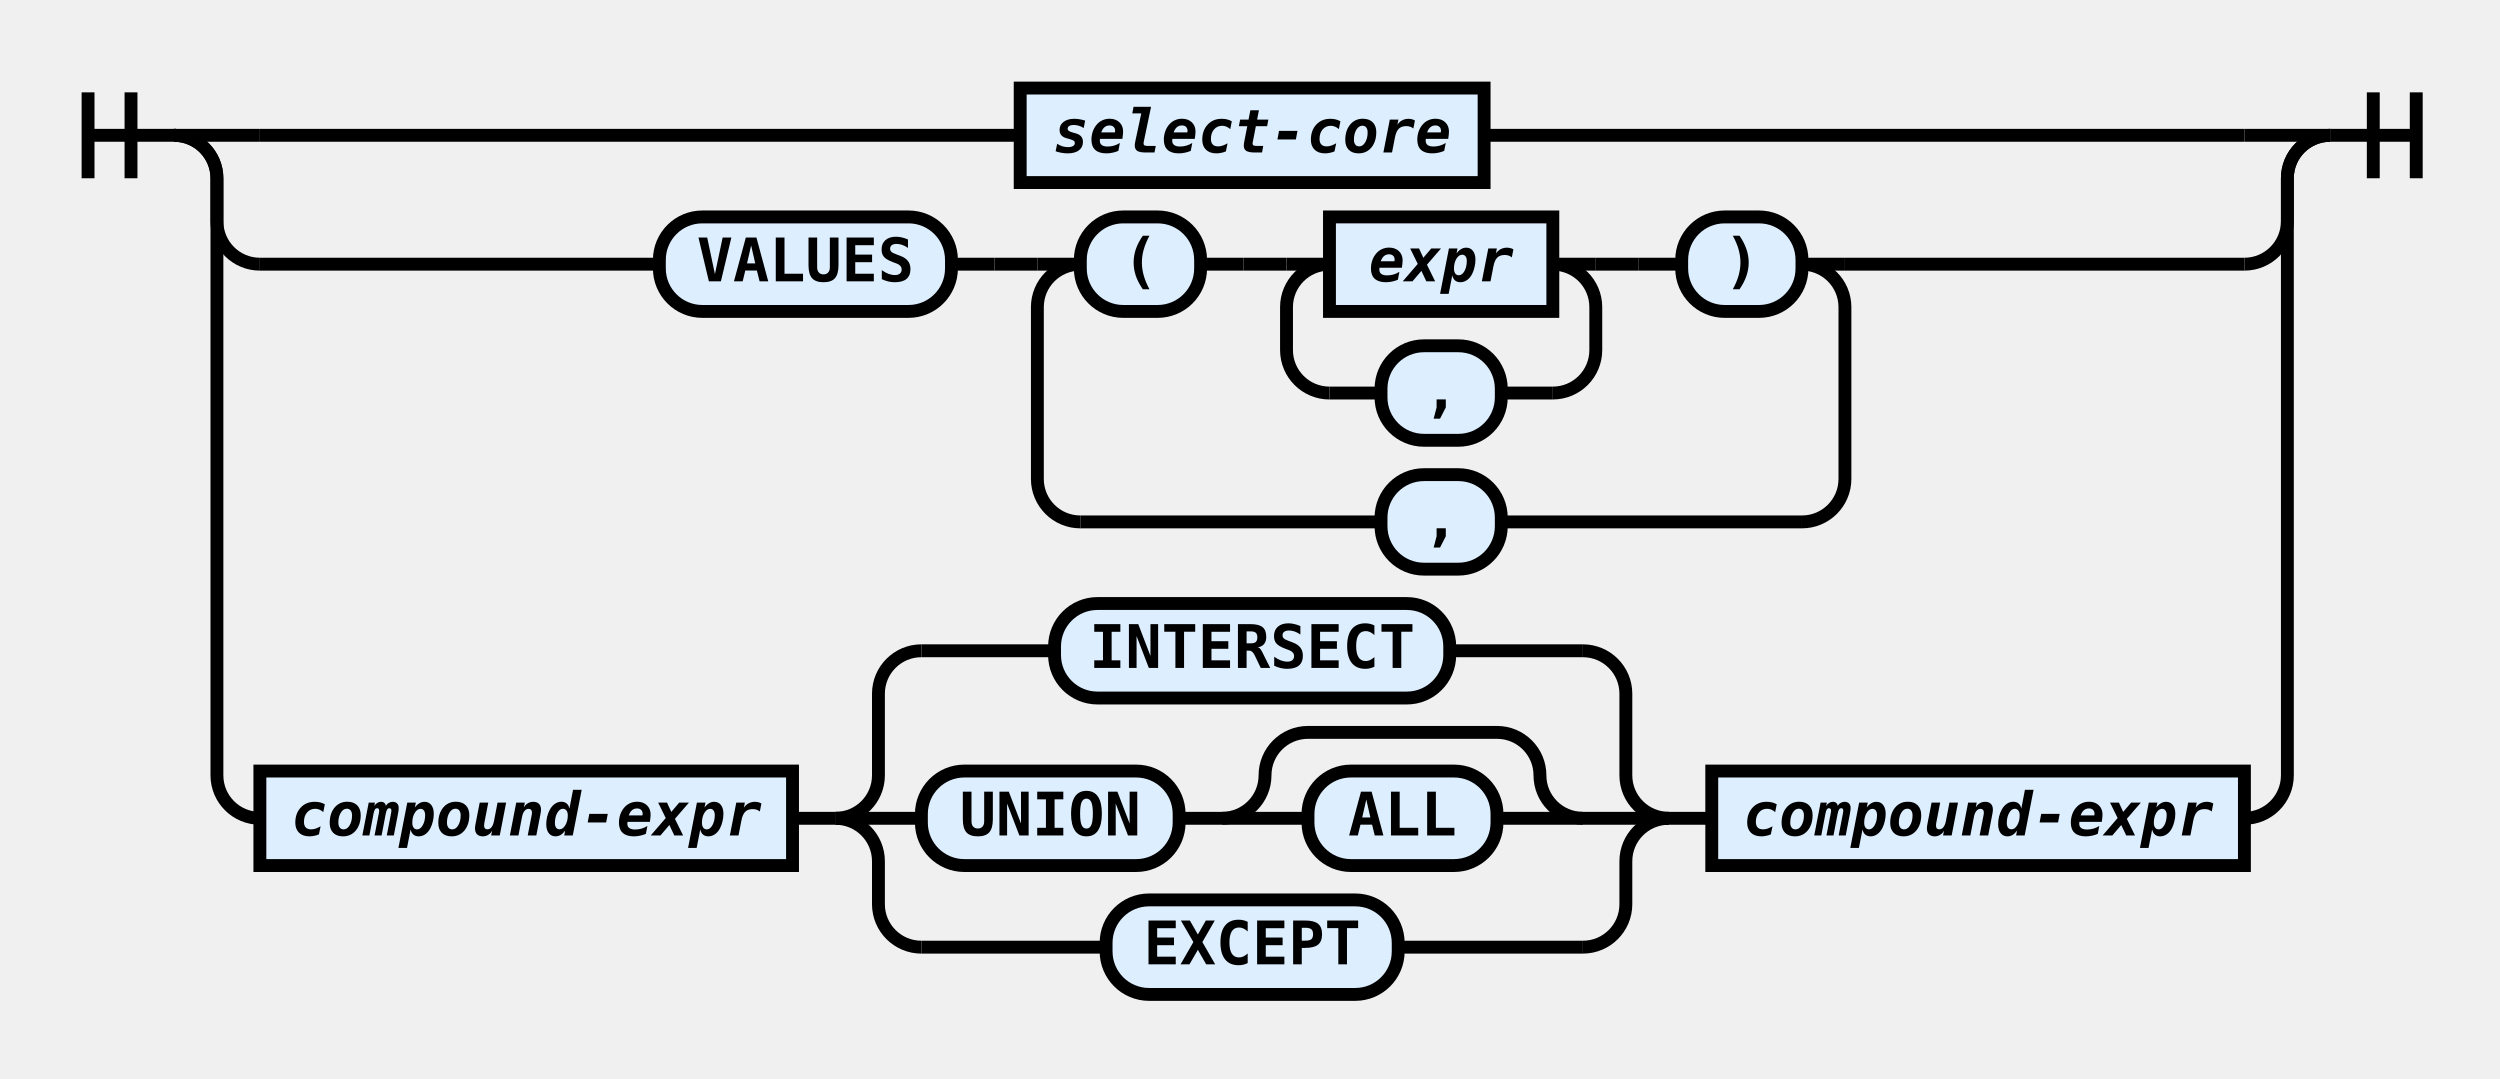
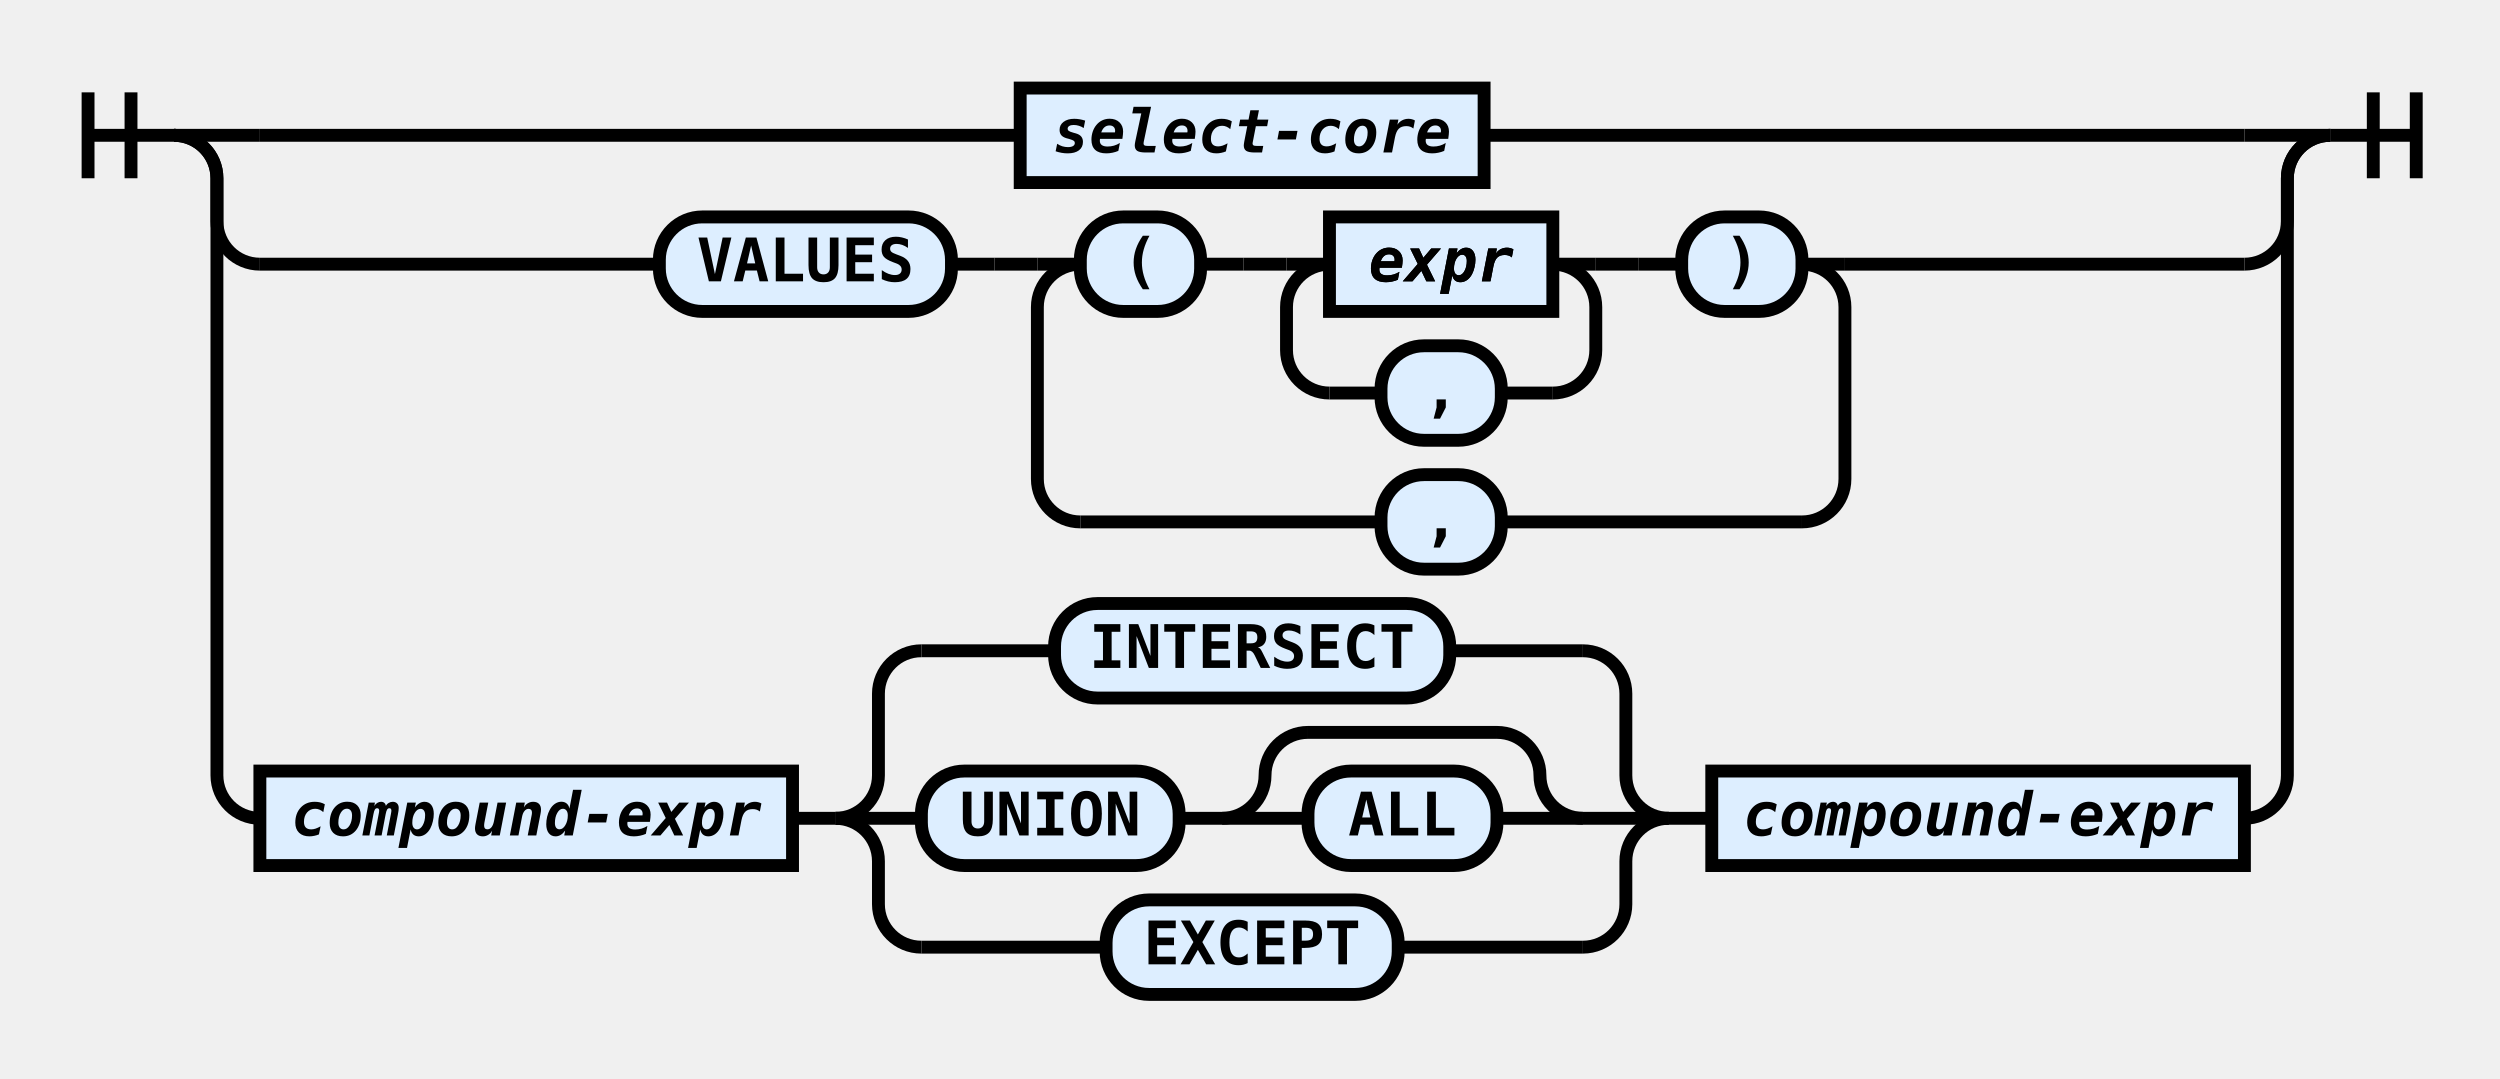
<svg xmlns="http://www.w3.org/2000/svg" class="railroad-diagram" height="251" viewBox="0 0 582 251" width="582">
  <g transform="translate(.5 .5)">
    <style type="text/css">
svg.railroad-diagram path {
    stroke-width: 3;
    stroke: black;
    fill: rgba(0,0,0,0);
}
svg.railroad-diagram text {
    font-family: "Consolas", "Monospace";
    font-size: 14px;
    font-weight: bold;
    text-anchor: middle;
}
svg.railroad-diagram text.diagram-text {
    font-size: 12px;
}
svg.railroad-diagram text.diagram-arrow {
    font-size: 16px;
}
svg.railroad-diagram text.label {
    text-anchor: start;
}
svg.railroad-diagram text.comment {
    font-family: "Consolas", "Monospace";
    font-size: 12px;
    font-style: italic;
}
svg.railroad-diagram g.non-terminal text {
    font-style: italic;
}
svg.railroad-diagram rect {
    stroke-width: 3;
    stroke: black;
    fill: #ddeeff;
}
svg.railroad-diagram path.diagram-text {
    stroke-width: 3;
    stroke: black;
    fill: white;
    cursor: help;
}
svg.railroad-diagram g.diagram-text:hover path.diagram-text {
    fill: #eee;
}
        </style>
    <path d="M 20 21 v 20 m 10 -20 v 20 m -10 -10 h 20.5" />
    <g>
      <path d="M40 31h0" />
      <path d="M542 31h0" />
      <path d="M40 31h20" />
      <g class="non-terminal">
        <path d="M60 31h177" />
        <path d="M345 31h177" />
        <rect height="22" width="108" x="237" y="20" />
        <text x="291" y="35">select-core</text>
      </g>
      <path d="M522 31h20" />
      <path d="M40 31a10 10 0 0 1 10 10v10a10 10 0 0 0 10 10" />
      <g>
        <path d="M60 61h93" />
        <path d="M429 61h93" />
        <g class="terminal">
          <path d="M153 61h0" />
          <path d="M221 61h0" />
          <rect height="22" rx="10" ry="10" width="68" x="153" y="50" />
          <text x="187" y="65">VALUES</text>
        </g>
        <path d="M221 61h10" />
        <path d="M231 61h10" />
        <g>
          <path d="M241 61h0" />
          <path d="M429 61h0" />
          <path d="M241 61h10" />
          <g>
            <path d="M251 61h0" />
            <path d="M419 61h0" />
            <g class="terminal">
              <path d="M251 61h0" />
              <path d="M279 61h0" />
              <rect height="22" rx="10" ry="10" width="28" x="251" y="50" />
              <text x="265" y="65">(</text>
            </g>
            <path d="M279 61h10" />
            <path d="M289 61h10" />
            <g>
              <path d="M299 61h0" />
              <path d="M371 61h0" />
              <path d="M299 61h10" />
              <g class="non-terminal">
                <path d="M309 61h0" />
                <path d="M361 61h0" />
                <rect height="22" width="52" x="309" y="50" />
-                 <text x="335" y="65">expr</text>
+                 <a href="https://rspeele.gitbooks.io/rezoom-sql/doc/Language/Expr.html#expr">
+                   <text x="335" y="65">expr</text>
+                   <text x="335" y="65">expr</text>
+                 </a>
              </g>
              <path d="M361 61h10" />
              <path d="M309 61a10 10 0 0 0 -10 10v10a10 10 0 0 0 10 10" />
              <g class="terminal">
                <path d="M309 91h12" />
                <path d="M349 91h12" />
                <rect height="22" rx="10" ry="10" width="28" x="321" y="80" />
                <text x="335" y="95">,</text>
              </g>
              <path d="M361 91a10 10 0 0 0 10 -10v-10a10 10 0 0 0 -10 -10" />
            </g>
            <path d="M371 61h10" />
            <path d="M381 61h10" />
            <g class="terminal">
              <path d="M391 61h0" />
              <path d="M419 61h0" />
              <rect height="22" rx="10" ry="10" width="28" x="391" y="50" />
              <text x="405" y="65">)</text>
            </g>
          </g>
          <path d="M419 61h10" />
          <path d="M251 61a10 10 0 0 0 -10 10v40a10 10 0 0 0 10 10" />
          <g class="terminal">
            <path d="M251 121h70" />
            <path d="M349 121h70" />
            <rect height="22" rx="10" ry="10" width="28" x="321" y="110" />
            <text x="335" y="125">,</text>
          </g>
          <path d="M419 121a10 10 0 0 0 10 -10v-40a10 10 0 0 0 -10 -10" />
        </g>
      </g>
      <path d="M522 61a10 10 0 0 0 10 -10v-10a10 10 0 0 1 10 -10" />
      <path d="M40 31a10 10 0 0 1 10 10v139a10 10 0 0 0 10 10" />
      <g>
        <path d="M60 190h0" />
        <path d="M522 190h0" />
        <g class="non-terminal">
          <path d="M60 190h0" />
          <path d="M184 190h0" />
          <rect height="22" width="124" x="60" y="179" />
          <text x="122" y="194">compound-expr</text>
        </g>
        <path d="M184 190h10" />
        <g>
          <path d="M194 190h0" />
          <path d="M388 190h0" />
          <path d="M194 190a10 10 0 0 0 10 -10v-19a10 10 0 0 1 10 -10" />
          <g class="terminal">
            <path d="M214 151h31" />
            <path d="M337 151h31" />
            <rect height="22" rx="10" ry="10" width="92" x="245" y="140" />
            <text x="291" y="155">INTERSECT</text>
          </g>
          <path d="M368 151a10 10 0 0 1 10 10v19a10 10 0 0 0 10 10" />
          <path d="M194 190h20" />
          <g>
            <path d="M214 190h0" />
            <path d="M368 190h0" />
            <g class="terminal">
              <path d="M214 190h0" />
              <path d="M274 190h0" />
              <rect height="22" rx="10" ry="10" width="60" x="214" y="179" />
              <text x="244" y="194">UNION</text>
            </g>
            <path d="M274 190h10" />
            <g>
              <path d="M284 190h0" />
              <path d="M368 190h0" />
              <path d="M284 190a10 10 0 0 0 10 -10v0a10 10 0 0 1 10 -10" />
              <g>
                <path d="M304 170h44" />
              </g>
              <path d="M348 170a10 10 0 0 1 10 10v0a10 10 0 0 0 10 10" />
              <path d="M284 190h20" />
              <g class="terminal">
                <path d="M304 190h0" />
                <path d="M348 190h0" />
                <rect height="22" rx="10" ry="10" width="44" x="304" y="179" />
                <text x="326" y="194">ALL</text>
              </g>
              <path d="M348 190h20" />
            </g>
          </g>
          <path d="M368 190h20" />
          <path d="M194 190a10 10 0 0 1 10 10v10a10 10 0 0 0 10 10" />
          <g class="terminal">
            <path d="M214 220h43" />
            <path d="M325 220h43" />
            <rect height="22" rx="10" ry="10" width="68" x="257" y="209" />
            <text x="291" y="224">EXCEPT</text>
          </g>
          <path d="M368 220a10 10 0 0 0 10 -10v-10a10 10 0 0 1 10 -10" />
        </g>
        <path d="M388 190h10" />
        <g class="non-terminal">
          <path d="M398 190h0" />
          <path d="M522 190h0" />
          <rect height="22" width="124" x="398" y="179" />
          <text x="460" y="194">compound-expr</text>
        </g>
      </g>
      <path d="M522 190a10 10 0 0 0 10 -10v-139a10 10 0 0 1 10 -10" />
    </g>
    <path d="M 542 31 h 20 m -10 -10 v 20 m 10 -20 v 20" />
  </g>
</svg>
